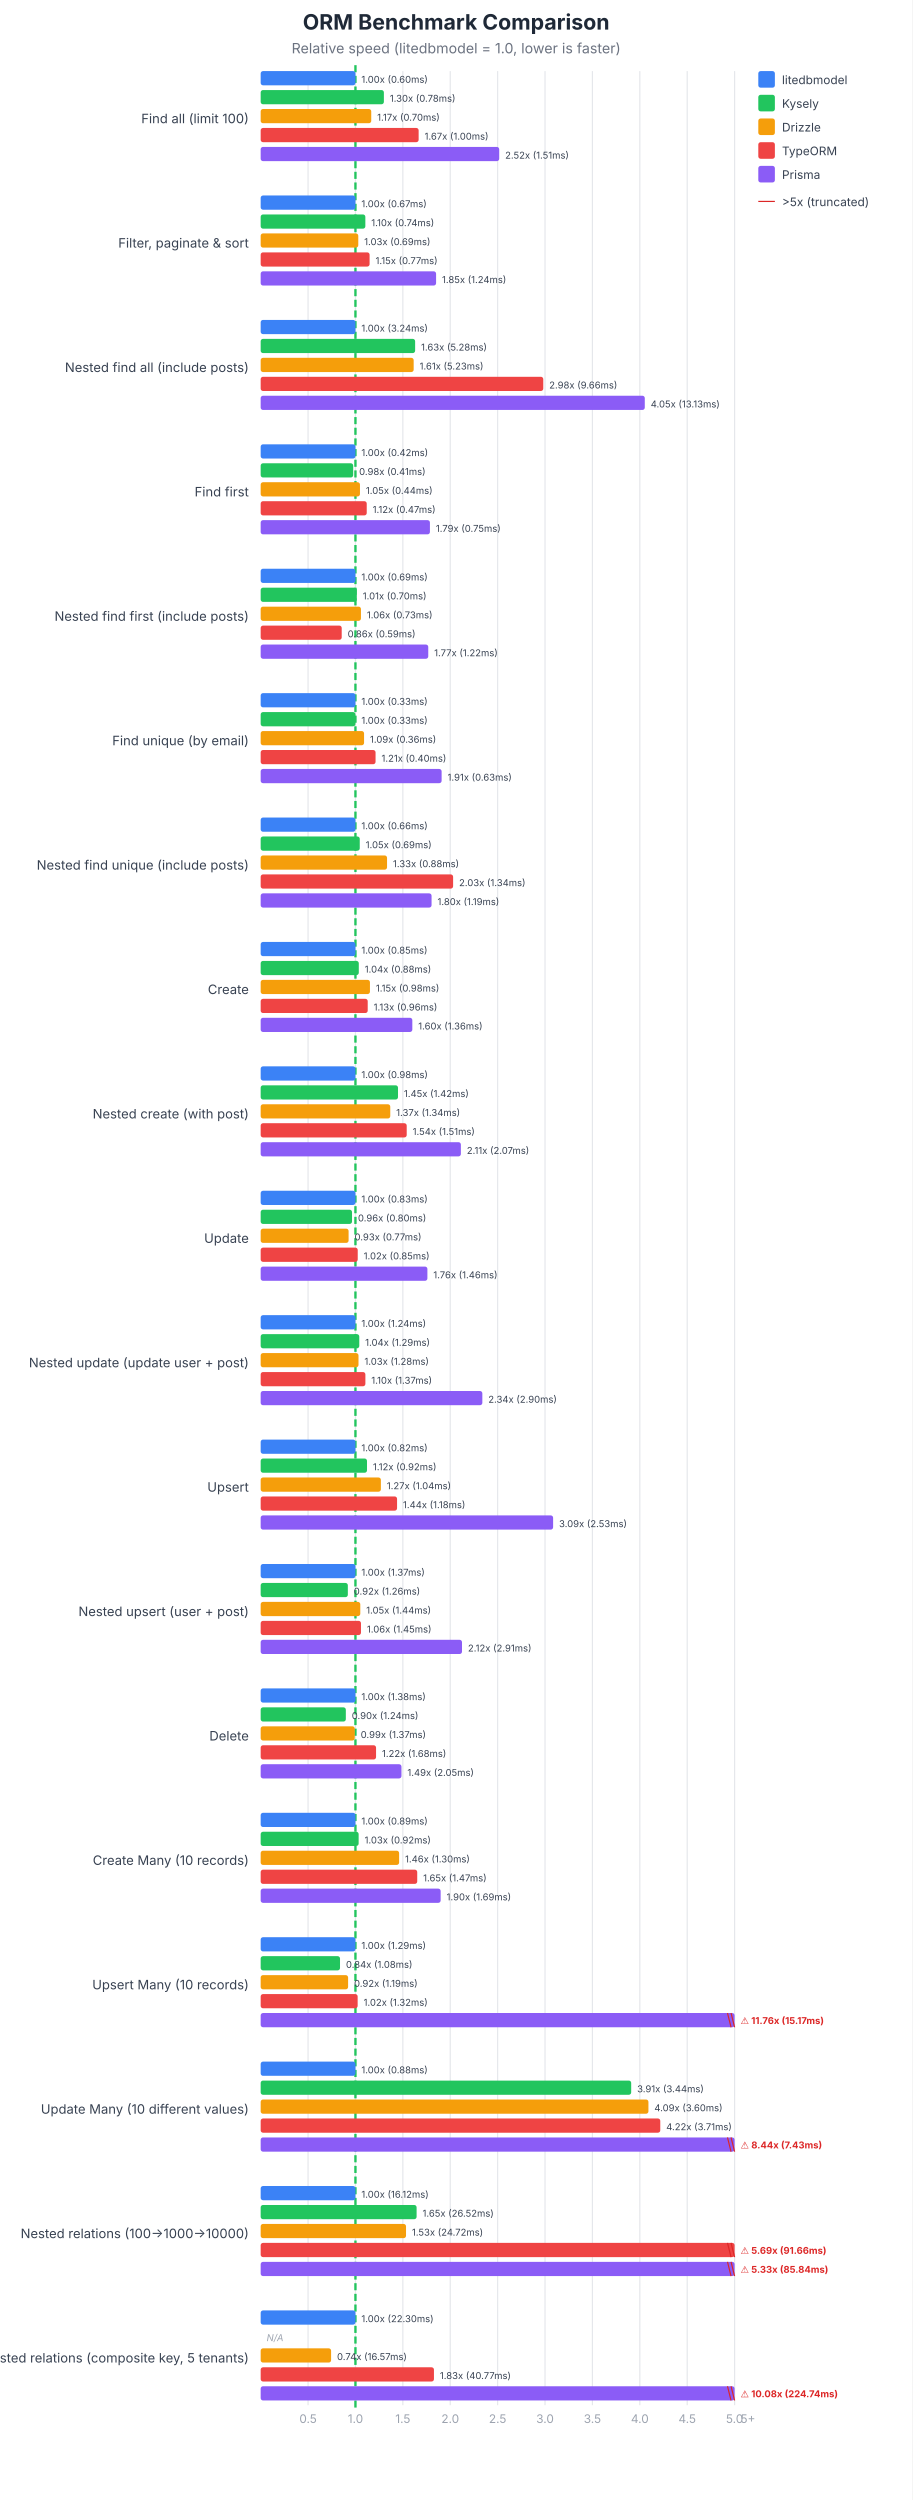
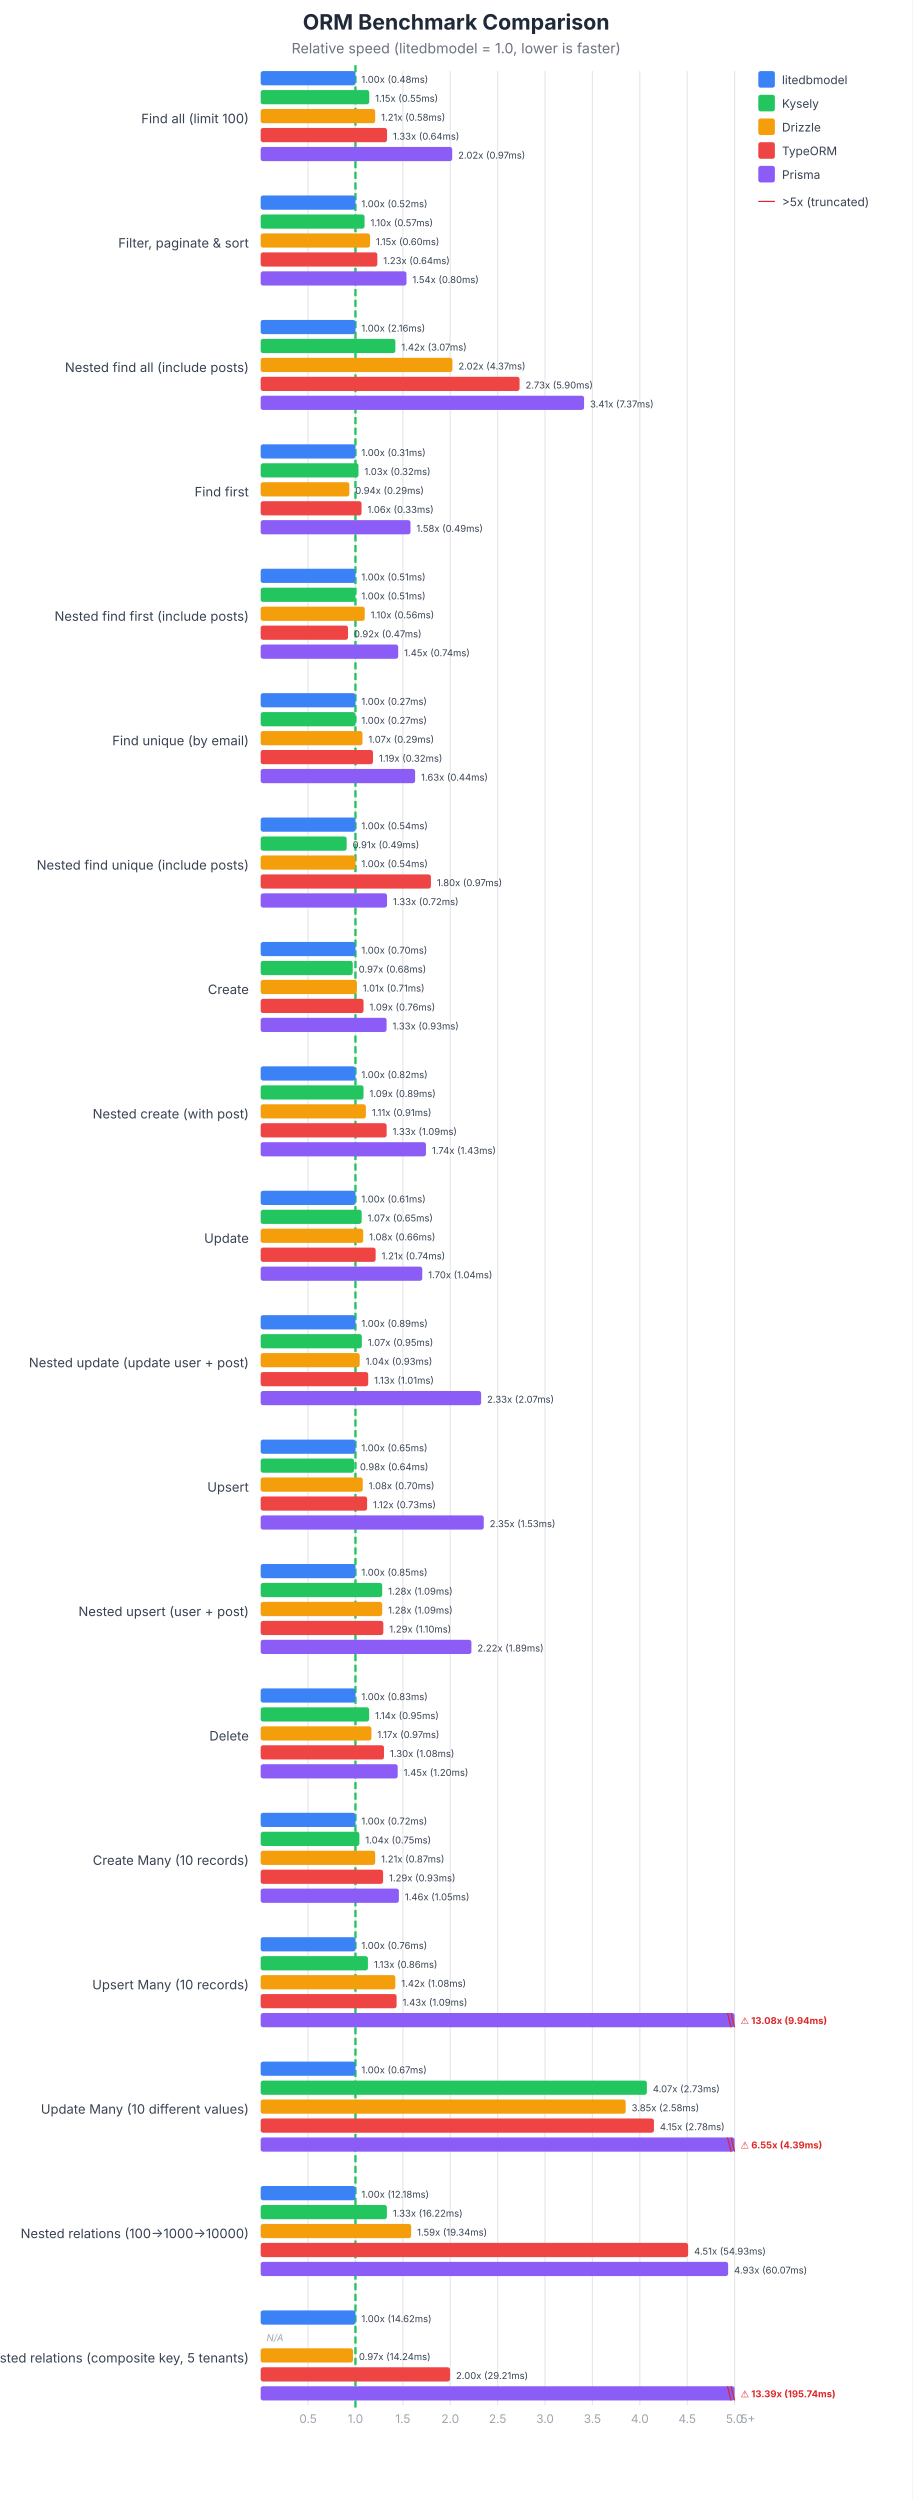
<svg xmlns="http://www.w3.org/2000/svg" viewBox="0 0 770 2110" font-family="system-ui, -apple-system, sans-serif">
  <rect width="100%" height="100%" fill="white" />
  <style>
    .title { font-size: 18px; font-weight: bold; fill: #1f2937; }
    .subtitle { font-size: 12px; fill: #6b7280; }
    .op-label { font-size: 11px; fill: #374151; }
    .orm-label { font-size: 9px; fill: #6b7280; }
    .value-label { font-size: 8px; fill: #374151; }
    .value-overflow { font-size: 8px; fill: #dc2626; font-weight: bold; }
    .axis-label { font-size: 10px; fill: #9ca3af; }
    .grid-line { stroke: #e5e7eb; stroke-width: 1; }
    .baseline { stroke: #22c55e; stroke-width: 2; stroke-dasharray: 6,3; }
    .overflow-line { stroke: #dc2626; stroke-width: 1; }
    .legend-text { font-size: 10px; fill: #374151; }
    .na-text { font-size: 8px; fill: #9ca3af; font-style: italic; }
  </style>
  <text x="385" y="25" text-anchor="middle" class="title">ORM Benchmark Comparison</text>
  <text x="385" y="45" text-anchor="middle" class="subtitle">Relative speed (litedbmodel = 1.0, lower is faster)</text>
  <g transform="translate(220, 60)">
    <line x1="40" y1="0" x2="40" y2="1970" class="grid-line" />
    <text x="40" y="1985" text-anchor="middle" class="axis-label">0.5</text>
    <line x1="80" y1="0" x2="80" y2="1970" class="grid-line" />
    <text x="80" y="1985" text-anchor="middle" class="axis-label">1.0</text>
    <line x1="120" y1="0" x2="120" y2="1970" class="grid-line" />
    <text x="120" y="1985" text-anchor="middle" class="axis-label">1.5</text>
    <line x1="160" y1="0" x2="160" y2="1970" class="grid-line" />
    <text x="160" y="1985" text-anchor="middle" class="axis-label">2.0</text>
    <line x1="200" y1="0" x2="200" y2="1970" class="grid-line" />
    <text x="200" y="1985" text-anchor="middle" class="axis-label">2.5</text>
    <line x1="240" y1="0" x2="240" y2="1970" class="grid-line" />
    <text x="240" y="1985" text-anchor="middle" class="axis-label">3.0</text>
    <line x1="280" y1="0" x2="280" y2="1970" class="grid-line" />
    <text x="280" y="1985" text-anchor="middle" class="axis-label">3.5</text>
    <line x1="320" y1="0" x2="320" y2="1970" class="grid-line" />
    <text x="320" y="1985" text-anchor="middle" class="axis-label">4.0</text>
    <line x1="360" y1="0" x2="360" y2="1970" class="grid-line" />
    <text x="360" y="1985" text-anchor="middle" class="axis-label">4.5</text>
    <line x1="400" y1="0" x2="400" y2="1970" class="grid-line" />
    <text x="400" y="1985" text-anchor="middle" class="axis-label">5.0</text>
    <text x="405" y="1985" text-anchor="start" class="axis-label" fill="#dc2626">5+</text>
    <line x1="80" y1="-5" x2="80" y2="1975" class="baseline" />
    <text x="-10" y="40" text-anchor="end" dominant-baseline="middle" class="op-label">Find all (limit 100)</text>
    <rect x="0" y="0" width="80" height="12" fill="#3b82f6" rx="2" />
-     <text x="85" y="7" dominant-baseline="middle" class="value-label">1.00x (0.60ms)</text>
-     <rect x="0" y="16" width="104" height="12" fill="#22c55e" rx="2" />
-     <text x="109" y="23" dominant-baseline="middle" class="value-label">1.30x (0.78ms)</text>
-     <rect x="0" y="32" width="93.333" height="12" fill="#f59e0b" rx="2" />
-     <text x="98.333" y="39" dominant-baseline="middle" class="value-label">1.17x (0.70ms)</text>
-     <rect x="0" y="48" width="133.333" height="12" fill="#ef4444" rx="2" />
-     <text x="138.333" y="55" dominant-baseline="middle" class="value-label">1.67x (1.00ms)</text>
-     <rect x="0" y="64" width="201.333" height="12" fill="#8b5cf6" rx="2" />
-     <text x="206.333" y="71" dominant-baseline="middle" class="value-label">2.52x (1.51ms)</text>
+     <text x="85" y="7" dominant-baseline="middle" class="value-label">1.00x (0.48ms)</text>
+     <rect x="0" y="16" width="91.667" height="12" fill="#22c55e" rx="2" />
+     <text x="96.667" y="23" dominant-baseline="middle" class="value-label">1.15x (0.55ms)</text>
+     <rect x="0" y="32" width="96.667" height="12" fill="#f59e0b" rx="2" />
+     <text x="101.667" y="39" dominant-baseline="middle" class="value-label">1.21x (0.58ms)</text>
+     <rect x="0" y="48" width="106.667" height="12" fill="#ef4444" rx="2" />
+     <text x="111.667" y="55" dominant-baseline="middle" class="value-label">1.33x (0.64ms)</text>
+     <rect x="0" y="64" width="161.667" height="12" fill="#8b5cf6" rx="2" />
+     <text x="166.667" y="71" dominant-baseline="middle" class="value-label">2.02x (0.97ms)</text>
    <text x="-10" y="145" text-anchor="end" dominant-baseline="middle" class="op-label">Filter, paginate &amp; sort</text>
    <rect x="0" y="105" width="80" height="12" fill="#3b82f6" rx="2" />
-     <text x="85" y="112" dominant-baseline="middle" class="value-label">1.00x (0.67ms)</text>
-     <rect x="0" y="121" width="88.358" height="12" fill="#22c55e" rx="2" />
-     <text x="93.358" y="128" dominant-baseline="middle" class="value-label">1.10x (0.74ms)</text>
-     <rect x="0" y="137" width="82.388" height="12" fill="#f59e0b" rx="2" />
-     <text x="87.388" y="144" dominant-baseline="middle" class="value-label">1.03x (0.69ms)</text>
-     <rect x="0" y="153" width="91.94" height="12" fill="#ef4444" rx="2" />
-     <text x="96.94" y="160" dominant-baseline="middle" class="value-label">1.15x (0.77ms)</text>
-     <rect x="0" y="169" width="148.06" height="12" fill="#8b5cf6" rx="2" />
-     <text x="153.06" y="176" dominant-baseline="middle" class="value-label">1.85x (1.24ms)</text>
+     <text x="85" y="112" dominant-baseline="middle" class="value-label">1.00x (0.52ms)</text>
+     <rect x="0" y="121" width="87.692" height="12" fill="#22c55e" rx="2" />
+     <text x="92.692" y="128" dominant-baseline="middle" class="value-label">1.10x (0.57ms)</text>
+     <rect x="0" y="137" width="92.308" height="12" fill="#f59e0b" rx="2" />
+     <text x="97.308" y="144" dominant-baseline="middle" class="value-label">1.15x (0.60ms)</text>
+     <rect x="0" y="153" width="98.462" height="12" fill="#ef4444" rx="2" />
+     <text x="103.462" y="160" dominant-baseline="middle" class="value-label">1.23x (0.64ms)</text>
+     <rect x="0" y="169" width="123.077" height="12" fill="#8b5cf6" rx="2" />
+     <text x="128.077" y="176" dominant-baseline="middle" class="value-label">1.54x (0.80ms)</text>
    <text x="-10" y="250" text-anchor="end" dominant-baseline="middle" class="op-label">Nested find all (include posts)</text>
    <rect x="0" y="210" width="80" height="12" fill="#3b82f6" rx="2" />
-     <text x="85" y="217" dominant-baseline="middle" class="value-label">1.00x (3.24ms)</text>
-     <rect x="0" y="226" width="130.37" height="12" fill="#22c55e" rx="2" />
-     <text x="135.37" y="233" dominant-baseline="middle" class="value-label">1.63x (5.28ms)</text>
-     <rect x="0" y="242" width="129.136" height="12" fill="#f59e0b" rx="2" />
-     <text x="134.136" y="249" dominant-baseline="middle" class="value-label">1.61x (5.23ms)</text>
-     <rect x="0" y="258" width="238.519" height="12" fill="#ef4444" rx="2" />
-     <text x="243.519" y="265" dominant-baseline="middle" class="value-label">2.98x (9.66ms)</text>
-     <rect x="0" y="274" width="324.198" height="12" fill="#8b5cf6" rx="2" />
-     <text x="329.198" y="281" dominant-baseline="middle" class="value-label">4.05x (13.13ms)</text>
+     <text x="85" y="217" dominant-baseline="middle" class="value-label">1.00x (2.16ms)</text>
+     <rect x="0" y="226" width="113.704" height="12" fill="#22c55e" rx="2" />
+     <text x="118.704" y="233" dominant-baseline="middle" class="value-label">1.42x (3.07ms)</text>
+     <rect x="0" y="242" width="161.852" height="12" fill="#f59e0b" rx="2" />
+     <text x="166.852" y="249" dominant-baseline="middle" class="value-label">2.02x (4.37ms)</text>
+     <rect x="0" y="258" width="218.519" height="12" fill="#ef4444" rx="2" />
+     <text x="223.519" y="265" dominant-baseline="middle" class="value-label">2.73x (5.90ms)</text>
+     <rect x="0" y="274" width="272.963" height="12" fill="#8b5cf6" rx="2" />
+     <text x="277.963" y="281" dominant-baseline="middle" class="value-label">3.41x (7.37ms)</text>
    <text x="-10" y="355" text-anchor="end" dominant-baseline="middle" class="op-label">Find first</text>
    <rect x="0" y="315" width="80" height="12" fill="#3b82f6" rx="2" />
-     <text x="85" y="322" dominant-baseline="middle" class="value-label">1.00x (0.42ms)</text>
-     <rect x="0" y="331" width="78.095" height="12" fill="#22c55e" rx="2" />
-     <text x="83.095" y="338" dominant-baseline="middle" class="value-label">0.98x (0.41ms)</text>
-     <rect x="0" y="347" width="83.81" height="12" fill="#f59e0b" rx="2" />
-     <text x="88.81" y="354" dominant-baseline="middle" class="value-label">1.05x (0.44ms)</text>
-     <rect x="0" y="363" width="89.524" height="12" fill="#ef4444" rx="2" />
-     <text x="94.524" y="370" dominant-baseline="middle" class="value-label">1.12x (0.47ms)</text>
-     <rect x="0" y="379" width="142.857" height="12" fill="#8b5cf6" rx="2" />
-     <text x="147.857" y="386" dominant-baseline="middle" class="value-label">1.79x (0.75ms)</text>
+     <text x="85" y="322" dominant-baseline="middle" class="value-label">1.00x (0.31ms)</text>
+     <rect x="0" y="331" width="82.581" height="12" fill="#22c55e" rx="2" />
+     <text x="87.581" y="338" dominant-baseline="middle" class="value-label">1.03x (0.32ms)</text>
+     <rect x="0" y="347" width="74.839" height="12" fill="#f59e0b" rx="2" />
+     <text x="79.839" y="354" dominant-baseline="middle" class="value-label">0.94x (0.29ms)</text>
+     <rect x="0" y="363" width="85.161" height="12" fill="#ef4444" rx="2" />
+     <text x="90.161" y="370" dominant-baseline="middle" class="value-label">1.06x (0.33ms)</text>
+     <rect x="0" y="379" width="126.452" height="12" fill="#8b5cf6" rx="2" />
+     <text x="131.452" y="386" dominant-baseline="middle" class="value-label">1.58x (0.49ms)</text>
    <text x="-10" y="460" text-anchor="end" dominant-baseline="middle" class="op-label">Nested find first (include posts)</text>
    <rect x="0" y="420" width="80" height="12" fill="#3b82f6" rx="2" />
-     <text x="85" y="427" dominant-baseline="middle" class="value-label">1.00x (0.69ms)</text>
-     <rect x="0" y="436" width="81.159" height="12" fill="#22c55e" rx="2" />
-     <text x="86.159" y="443" dominant-baseline="middle" class="value-label">1.01x (0.70ms)</text>
-     <rect x="0" y="452" width="84.638" height="12" fill="#f59e0b" rx="2" />
-     <text x="89.638" y="459" dominant-baseline="middle" class="value-label">1.06x (0.73ms)</text>
-     <rect x="0" y="468" width="68.406" height="12" fill="#ef4444" rx="2" />
-     <text x="73.406" y="475" dominant-baseline="middle" class="value-label">0.86x (0.59ms)</text>
-     <rect x="0" y="484" width="141.449" height="12" fill="#8b5cf6" rx="2" />
-     <text x="146.449" y="491" dominant-baseline="middle" class="value-label">1.77x (1.22ms)</text>
+     <text x="85" y="427" dominant-baseline="middle" class="value-label">1.00x (0.51ms)</text>
+     <rect x="0" y="436" width="80" height="12" fill="#22c55e" rx="2" />
+     <text x="85" y="443" dominant-baseline="middle" class="value-label">1.00x (0.51ms)</text>
+     <rect x="0" y="452" width="87.843" height="12" fill="#f59e0b" rx="2" />
+     <text x="92.843" y="459" dominant-baseline="middle" class="value-label">1.10x (0.56ms)</text>
+     <rect x="0" y="468" width="73.725" height="12" fill="#ef4444" rx="2" />
+     <text x="78.725" y="475" dominant-baseline="middle" class="value-label">0.92x (0.47ms)</text>
+     <rect x="0" y="484" width="116.078" height="12" fill="#8b5cf6" rx="2" />
+     <text x="121.078" y="491" dominant-baseline="middle" class="value-label">1.45x (0.74ms)</text>
    <text x="-10" y="565" text-anchor="end" dominant-baseline="middle" class="op-label">Find unique (by email)</text>
    <rect x="0" y="525" width="80" height="12" fill="#3b82f6" rx="2" />
-     <text x="85" y="532" dominant-baseline="middle" class="value-label">1.00x (0.33ms)</text>
+     <text x="85" y="532" dominant-baseline="middle" class="value-label">1.00x (0.27ms)</text>
    <rect x="0" y="541" width="80" height="12" fill="#22c55e" rx="2" />
-     <text x="85" y="548" dominant-baseline="middle" class="value-label">1.00x (0.33ms)</text>
-     <rect x="0" y="557" width="87.273" height="12" fill="#f59e0b" rx="2" />
-     <text x="92.273" y="564" dominant-baseline="middle" class="value-label">1.09x (0.36ms)</text>
-     <rect x="0" y="573" width="96.97" height="12" fill="#ef4444" rx="2" />
-     <text x="101.97" y="580" dominant-baseline="middle" class="value-label">1.21x (0.40ms)</text>
-     <rect x="0" y="589" width="152.727" height="12" fill="#8b5cf6" rx="2" />
-     <text x="157.727" y="596" dominant-baseline="middle" class="value-label">1.91x (0.63ms)</text>
+     <text x="85" y="548" dominant-baseline="middle" class="value-label">1.00x (0.27ms)</text>
+     <rect x="0" y="557" width="85.926" height="12" fill="#f59e0b" rx="2" />
+     <text x="90.926" y="564" dominant-baseline="middle" class="value-label">1.07x (0.29ms)</text>
+     <rect x="0" y="573" width="94.815" height="12" fill="#ef4444" rx="2" />
+     <text x="99.815" y="580" dominant-baseline="middle" class="value-label">1.19x (0.32ms)</text>
+     <rect x="0" y="589" width="130.37" height="12" fill="#8b5cf6" rx="2" />
+     <text x="135.37" y="596" dominant-baseline="middle" class="value-label">1.63x (0.44ms)</text>
    <text x="-10" y="670" text-anchor="end" dominant-baseline="middle" class="op-label">Nested find unique (include posts)</text>
    <rect x="0" y="630" width="80" height="12" fill="#3b82f6" rx="2" />
-     <text x="85" y="637" dominant-baseline="middle" class="value-label">1.00x (0.66ms)</text>
-     <rect x="0" y="646" width="83.636" height="12" fill="#22c55e" rx="2" />
-     <text x="88.636" y="653" dominant-baseline="middle" class="value-label">1.05x (0.69ms)</text>
-     <rect x="0" y="662" width="106.667" height="12" fill="#f59e0b" rx="2" />
-     <text x="111.667" y="669" dominant-baseline="middle" class="value-label">1.33x (0.88ms)</text>
-     <rect x="0" y="678" width="162.424" height="12" fill="#ef4444" rx="2" />
-     <text x="167.424" y="685" dominant-baseline="middle" class="value-label">2.03x (1.34ms)</text>
-     <rect x="0" y="694" width="144.242" height="12" fill="#8b5cf6" rx="2" />
-     <text x="149.242" y="701" dominant-baseline="middle" class="value-label">1.80x (1.19ms)</text>
+     <text x="85" y="637" dominant-baseline="middle" class="value-label">1.00x (0.54ms)</text>
+     <rect x="0" y="646" width="72.593" height="12" fill="#22c55e" rx="2" />
+     <text x="77.593" y="653" dominant-baseline="middle" class="value-label">0.91x (0.49ms)</text>
+     <rect x="0" y="662" width="80" height="12" fill="#f59e0b" rx="2" />
+     <text x="85" y="669" dominant-baseline="middle" class="value-label">1.00x (0.54ms)</text>
+     <rect x="0" y="678" width="143.704" height="12" fill="#ef4444" rx="2" />
+     <text x="148.704" y="685" dominant-baseline="middle" class="value-label">1.80x (0.97ms)</text>
+     <rect x="0" y="694" width="106.667" height="12" fill="#8b5cf6" rx="2" />
+     <text x="111.667" y="701" dominant-baseline="middle" class="value-label">1.33x (0.72ms)</text>
    <text x="-10" y="775" text-anchor="end" dominant-baseline="middle" class="op-label">Create</text>
    <rect x="0" y="735" width="80" height="12" fill="#3b82f6" rx="2" />
-     <text x="85" y="742" dominant-baseline="middle" class="value-label">1.00x (0.85ms)</text>
-     <rect x="0" y="751" width="82.824" height="12" fill="#22c55e" rx="2" />
-     <text x="87.824" y="758" dominant-baseline="middle" class="value-label">1.04x (0.88ms)</text>
-     <rect x="0" y="767" width="92.235" height="12" fill="#f59e0b" rx="2" />
-     <text x="97.235" y="774" dominant-baseline="middle" class="value-label">1.15x (0.98ms)</text>
-     <rect x="0" y="783" width="90.353" height="12" fill="#ef4444" rx="2" />
-     <text x="95.353" y="790" dominant-baseline="middle" class="value-label">1.13x (0.96ms)</text>
-     <rect x="0" y="799" width="128" height="12" fill="#8b5cf6" rx="2" />
-     <text x="133" y="806" dominant-baseline="middle" class="value-label">1.60x (1.36ms)</text>
+     <text x="85" y="742" dominant-baseline="middle" class="value-label">1.00x (0.70ms)</text>
+     <rect x="0" y="751" width="77.714" height="12" fill="#22c55e" rx="2" />
+     <text x="82.714" y="758" dominant-baseline="middle" class="value-label">0.97x (0.68ms)</text>
+     <rect x="0" y="767" width="81.143" height="12" fill="#f59e0b" rx="2" />
+     <text x="86.143" y="774" dominant-baseline="middle" class="value-label">1.01x (0.71ms)</text>
+     <rect x="0" y="783" width="86.857" height="12" fill="#ef4444" rx="2" />
+     <text x="91.857" y="790" dominant-baseline="middle" class="value-label">1.09x (0.76ms)</text>
+     <rect x="0" y="799" width="106.286" height="12" fill="#8b5cf6" rx="2" />
+     <text x="111.286" y="806" dominant-baseline="middle" class="value-label">1.33x (0.93ms)</text>
    <text x="-10" y="880" text-anchor="end" dominant-baseline="middle" class="op-label">Nested create (with post)</text>
    <rect x="0" y="840" width="80" height="12" fill="#3b82f6" rx="2" />
-     <text x="85" y="847" dominant-baseline="middle" class="value-label">1.00x (0.98ms)</text>
-     <rect x="0" y="856" width="115.918" height="12" fill="#22c55e" rx="2" />
-     <text x="120.918" y="863" dominant-baseline="middle" class="value-label">1.45x (1.42ms)</text>
-     <rect x="0" y="872" width="109.388" height="12" fill="#f59e0b" rx="2" />
-     <text x="114.388" y="879" dominant-baseline="middle" class="value-label">1.37x (1.34ms)</text>
-     <rect x="0" y="888" width="123.265" height="12" fill="#ef4444" rx="2" />
-     <text x="128.265" y="895" dominant-baseline="middle" class="value-label">1.54x (1.51ms)</text>
-     <rect x="0" y="904" width="168.98" height="12" fill="#8b5cf6" rx="2" />
-     <text x="173.98" y="911" dominant-baseline="middle" class="value-label">2.11x (2.07ms)</text>
+     <text x="85" y="847" dominant-baseline="middle" class="value-label">1.00x (0.82ms)</text>
+     <rect x="0" y="856" width="86.829" height="12" fill="#22c55e" rx="2" />
+     <text x="91.829" y="863" dominant-baseline="middle" class="value-label">1.09x (0.89ms)</text>
+     <rect x="0" y="872" width="88.78" height="12" fill="#f59e0b" rx="2" />
+     <text x="93.78" y="879" dominant-baseline="middle" class="value-label">1.11x (0.91ms)</text>
+     <rect x="0" y="888" width="106.341" height="12" fill="#ef4444" rx="2" />
+     <text x="111.341" y="895" dominant-baseline="middle" class="value-label">1.33x (1.09ms)</text>
+     <rect x="0" y="904" width="139.512" height="12" fill="#8b5cf6" rx="2" />
+     <text x="144.512" y="911" dominant-baseline="middle" class="value-label">1.74x (1.43ms)</text>
    <text x="-10" y="985" text-anchor="end" dominant-baseline="middle" class="op-label">Update</text>
    <rect x="0" y="945" width="80" height="12" fill="#3b82f6" rx="2" />
-     <text x="85" y="952" dominant-baseline="middle" class="value-label">1.00x (0.83ms)</text>
-     <rect x="0" y="961" width="77.108" height="12" fill="#22c55e" rx="2" />
-     <text x="82.108" y="968" dominant-baseline="middle" class="value-label">0.96x (0.80ms)</text>
-     <rect x="0" y="977" width="74.217" height="12" fill="#f59e0b" rx="2" />
-     <text x="79.217" y="984" dominant-baseline="middle" class="value-label">0.93x (0.77ms)</text>
-     <rect x="0" y="993" width="81.928" height="12" fill="#ef4444" rx="2" />
-     <text x="86.928" y="1000" dominant-baseline="middle" class="value-label">1.02x (0.85ms)</text>
-     <rect x="0" y="1009" width="140.723" height="12" fill="#8b5cf6" rx="2" />
-     <text x="145.723" y="1016" dominant-baseline="middle" class="value-label">1.76x (1.46ms)</text>
+     <text x="85" y="952" dominant-baseline="middle" class="value-label">1.00x (0.61ms)</text>
+     <rect x="0" y="961" width="85.246" height="12" fill="#22c55e" rx="2" />
+     <text x="90.246" y="968" dominant-baseline="middle" class="value-label">1.07x (0.65ms)</text>
+     <rect x="0" y="977" width="86.557" height="12" fill="#f59e0b" rx="2" />
+     <text x="91.557" y="984" dominant-baseline="middle" class="value-label">1.08x (0.66ms)</text>
+     <rect x="0" y="993" width="97.049" height="12" fill="#ef4444" rx="2" />
+     <text x="102.049" y="1000" dominant-baseline="middle" class="value-label">1.21x (0.74ms)</text>
+     <rect x="0" y="1009" width="136.393" height="12" fill="#8b5cf6" rx="2" />
+     <text x="141.393" y="1016" dominant-baseline="middle" class="value-label">1.70x (1.04ms)</text>
    <text x="-10" y="1090" text-anchor="end" dominant-baseline="middle" class="op-label">Nested update (update user + post)</text>
    <rect x="0" y="1050" width="80" height="12" fill="#3b82f6" rx="2" />
-     <text x="85" y="1057" dominant-baseline="middle" class="value-label">1.00x (1.24ms)</text>
-     <rect x="0" y="1066" width="83.226" height="12" fill="#22c55e" rx="2" />
-     <text x="88.226" y="1073" dominant-baseline="middle" class="value-label">1.04x (1.29ms)</text>
-     <rect x="0" y="1082" width="82.581" height="12" fill="#f59e0b" rx="2" />
-     <text x="87.581" y="1089" dominant-baseline="middle" class="value-label">1.03x (1.28ms)</text>
-     <rect x="0" y="1098" width="88.387" height="12" fill="#ef4444" rx="2" />
-     <text x="93.387" y="1105" dominant-baseline="middle" class="value-label">1.10x (1.37ms)</text>
-     <rect x="0" y="1114" width="187.097" height="12" fill="#8b5cf6" rx="2" />
-     <text x="192.097" y="1121" dominant-baseline="middle" class="value-label">2.34x (2.90ms)</text>
+     <text x="85" y="1057" dominant-baseline="middle" class="value-label">1.00x (0.89ms)</text>
+     <rect x="0" y="1066" width="85.393" height="12" fill="#22c55e" rx="2" />
+     <text x="90.393" y="1073" dominant-baseline="middle" class="value-label">1.07x (0.95ms)</text>
+     <rect x="0" y="1082" width="83.596" height="12" fill="#f59e0b" rx="2" />
+     <text x="88.596" y="1089" dominant-baseline="middle" class="value-label">1.04x (0.93ms)</text>
+     <rect x="0" y="1098" width="90.787" height="12" fill="#ef4444" rx="2" />
+     <text x="95.787" y="1105" dominant-baseline="middle" class="value-label">1.13x (1.01ms)</text>
+     <rect x="0" y="1114" width="186.067" height="12" fill="#8b5cf6" rx="2" />
+     <text x="191.067" y="1121" dominant-baseline="middle" class="value-label">2.33x (2.07ms)</text>
    <text x="-10" y="1195" text-anchor="end" dominant-baseline="middle" class="op-label">Upsert</text>
    <rect x="0" y="1155" width="80" height="12" fill="#3b82f6" rx="2" />
-     <text x="85" y="1162" dominant-baseline="middle" class="value-label">1.00x (0.82ms)</text>
-     <rect x="0" y="1171" width="89.756" height="12" fill="#22c55e" rx="2" />
-     <text x="94.756" y="1178" dominant-baseline="middle" class="value-label">1.12x (0.92ms)</text>
-     <rect x="0" y="1187" width="101.463" height="12" fill="#f59e0b" rx="2" />
-     <text x="106.463" y="1194" dominant-baseline="middle" class="value-label">1.27x (1.04ms)</text>
-     <rect x="0" y="1203" width="115.122" height="12" fill="#ef4444" rx="2" />
-     <text x="120.122" y="1210" dominant-baseline="middle" class="value-label">1.44x (1.18ms)</text>
-     <rect x="0" y="1219" width="246.829" height="12" fill="#8b5cf6" rx="2" />
-     <text x="251.829" y="1226" dominant-baseline="middle" class="value-label">3.09x (2.53ms)</text>
+     <text x="85" y="1162" dominant-baseline="middle" class="value-label">1.00x (0.65ms)</text>
+     <rect x="0" y="1171" width="78.769" height="12" fill="#22c55e" rx="2" />
+     <text x="83.769" y="1178" dominant-baseline="middle" class="value-label">0.98x (0.64ms)</text>
+     <rect x="0" y="1187" width="86.154" height="12" fill="#f59e0b" rx="2" />
+     <text x="91.154" y="1194" dominant-baseline="middle" class="value-label">1.08x (0.70ms)</text>
+     <rect x="0" y="1203" width="89.846" height="12" fill="#ef4444" rx="2" />
+     <text x="94.846" y="1210" dominant-baseline="middle" class="value-label">1.12x (0.73ms)</text>
+     <rect x="0" y="1219" width="188.308" height="12" fill="#8b5cf6" rx="2" />
+     <text x="193.308" y="1226" dominant-baseline="middle" class="value-label">2.35x (1.53ms)</text>
    <text x="-10" y="1300" text-anchor="end" dominant-baseline="middle" class="op-label">Nested upsert (user + post)</text>
    <rect x="0" y="1260" width="80" height="12" fill="#3b82f6" rx="2" />
-     <text x="85" y="1267" dominant-baseline="middle" class="value-label">1.00x (1.37ms)</text>
-     <rect x="0" y="1276" width="73.577" height="12" fill="#22c55e" rx="2" />
-     <text x="78.577" y="1283" dominant-baseline="middle" class="value-label">0.92x (1.26ms)</text>
-     <rect x="0" y="1292" width="84.088" height="12" fill="#f59e0b" rx="2" />
-     <text x="89.088" y="1299" dominant-baseline="middle" class="value-label">1.05x (1.44ms)</text>
-     <rect x="0" y="1308" width="84.672" height="12" fill="#ef4444" rx="2" />
-     <text x="89.672" y="1315" dominant-baseline="middle" class="value-label">1.06x (1.45ms)</text>
-     <rect x="0" y="1324" width="169.927" height="12" fill="#8b5cf6" rx="2" />
-     <text x="174.927" y="1331" dominant-baseline="middle" class="value-label">2.12x (2.91ms)</text>
+     <text x="85" y="1267" dominant-baseline="middle" class="value-label">1.00x (0.85ms)</text>
+     <rect x="0" y="1276" width="102.588" height="12" fill="#22c55e" rx="2" />
+     <text x="107.588" y="1283" dominant-baseline="middle" class="value-label">1.28x (1.09ms)</text>
+     <rect x="0" y="1292" width="102.588" height="12" fill="#f59e0b" rx="2" />
+     <text x="107.588" y="1299" dominant-baseline="middle" class="value-label">1.28x (1.09ms)</text>
+     <rect x="0" y="1308" width="103.529" height="12" fill="#ef4444" rx="2" />
+     <text x="108.529" y="1315" dominant-baseline="middle" class="value-label">1.29x (1.10ms)</text>
+     <rect x="0" y="1324" width="177.882" height="12" fill="#8b5cf6" rx="2" />
+     <text x="182.882" y="1331" dominant-baseline="middle" class="value-label">2.22x (1.89ms)</text>
    <text x="-10" y="1405" text-anchor="end" dominant-baseline="middle" class="op-label">Delete</text>
    <rect x="0" y="1365" width="80" height="12" fill="#3b82f6" rx="2" />
-     <text x="85" y="1372" dominant-baseline="middle" class="value-label">1.00x (1.38ms)</text>
-     <rect x="0" y="1381" width="71.884" height="12" fill="#22c55e" rx="2" />
-     <text x="76.884" y="1388" dominant-baseline="middle" class="value-label">0.90x (1.24ms)</text>
-     <rect x="0" y="1397" width="79.42" height="12" fill="#f59e0b" rx="2" />
-     <text x="84.42" y="1404" dominant-baseline="middle" class="value-label">0.99x (1.37ms)</text>
-     <rect x="0" y="1413" width="97.391" height="12" fill="#ef4444" rx="2" />
-     <text x="102.391" y="1420" dominant-baseline="middle" class="value-label">1.22x (1.68ms)</text>
-     <rect x="0" y="1429" width="118.841" height="12" fill="#8b5cf6" rx="2" />
-     <text x="123.841" y="1436" dominant-baseline="middle" class="value-label">1.49x (2.05ms)</text>
+     <text x="85" y="1372" dominant-baseline="middle" class="value-label">1.00x (0.83ms)</text>
+     <rect x="0" y="1381" width="91.566" height="12" fill="#22c55e" rx="2" />
+     <text x="96.566" y="1388" dominant-baseline="middle" class="value-label">1.14x (0.95ms)</text>
+     <rect x="0" y="1397" width="93.494" height="12" fill="#f59e0b" rx="2" />
+     <text x="98.494" y="1404" dominant-baseline="middle" class="value-label">1.17x (0.97ms)</text>
+     <rect x="0" y="1413" width="104.096" height="12" fill="#ef4444" rx="2" />
+     <text x="109.096" y="1420" dominant-baseline="middle" class="value-label">1.30x (1.08ms)</text>
+     <rect x="0" y="1429" width="115.663" height="12" fill="#8b5cf6" rx="2" />
+     <text x="120.663" y="1436" dominant-baseline="middle" class="value-label">1.45x (1.20ms)</text>
    <text x="-10" y="1510" text-anchor="end" dominant-baseline="middle" class="op-label">Create Many (10 records)</text>
    <rect x="0" y="1470" width="80" height="12" fill="#3b82f6" rx="2" />
-     <text x="85" y="1477" dominant-baseline="middle" class="value-label">1.00x (0.89ms)</text>
-     <rect x="0" y="1486" width="82.697" height="12" fill="#22c55e" rx="2" />
-     <text x="87.697" y="1493" dominant-baseline="middle" class="value-label">1.03x (0.92ms)</text>
-     <rect x="0" y="1502" width="116.854" height="12" fill="#f59e0b" rx="2" />
-     <text x="121.854" y="1509" dominant-baseline="middle" class="value-label">1.46x (1.30ms)</text>
-     <rect x="0" y="1518" width="132.135" height="12" fill="#ef4444" rx="2" />
-     <text x="137.135" y="1525" dominant-baseline="middle" class="value-label">1.65x (1.47ms)</text>
-     <rect x="0" y="1534" width="151.91" height="12" fill="#8b5cf6" rx="2" />
-     <text x="156.91" y="1541" dominant-baseline="middle" class="value-label">1.90x (1.69ms)</text>
+     <text x="85" y="1477" dominant-baseline="middle" class="value-label">1.00x (0.72ms)</text>
+     <rect x="0" y="1486" width="83.333" height="12" fill="#22c55e" rx="2" />
+     <text x="88.333" y="1493" dominant-baseline="middle" class="value-label">1.04x (0.75ms)</text>
+     <rect x="0" y="1502" width="96.667" height="12" fill="#f59e0b" rx="2" />
+     <text x="101.667" y="1509" dominant-baseline="middle" class="value-label">1.21x (0.87ms)</text>
+     <rect x="0" y="1518" width="103.333" height="12" fill="#ef4444" rx="2" />
+     <text x="108.333" y="1525" dominant-baseline="middle" class="value-label">1.29x (0.93ms)</text>
+     <rect x="0" y="1534" width="116.667" height="12" fill="#8b5cf6" rx="2" />
+     <text x="121.667" y="1541" dominant-baseline="middle" class="value-label">1.46x (1.05ms)</text>
    <text x="-10" y="1615" text-anchor="end" dominant-baseline="middle" class="op-label">Upsert Many (10 records)</text>
    <rect x="0" y="1575" width="80" height="12" fill="#3b82f6" rx="2" />
-     <text x="85" y="1582" dominant-baseline="middle" class="value-label">1.00x (1.29ms)</text>
-     <rect x="0" y="1591" width="66.977" height="12" fill="#22c55e" rx="2" />
-     <text x="71.977" y="1598" dominant-baseline="middle" class="value-label">0.84x (1.08ms)</text>
-     <rect x="0" y="1607" width="73.798" height="12" fill="#f59e0b" rx="2" />
-     <text x="78.798" y="1614" dominant-baseline="middle" class="value-label">0.92x (1.19ms)</text>
-     <rect x="0" y="1623" width="81.86" height="12" fill="#ef4444" rx="2" />
-     <text x="86.86" y="1630" dominant-baseline="middle" class="value-label">1.02x (1.32ms)</text>
+     <text x="85" y="1582" dominant-baseline="middle" class="value-label">1.00x (0.76ms)</text>
+     <rect x="0" y="1591" width="90.526" height="12" fill="#22c55e" rx="2" />
+     <text x="95.526" y="1598" dominant-baseline="middle" class="value-label">1.13x (0.86ms)</text>
+     <rect x="0" y="1607" width="113.684" height="12" fill="#f59e0b" rx="2" />
+     <text x="118.684" y="1614" dominant-baseline="middle" class="value-label">1.42x (1.08ms)</text>
+     <rect x="0" y="1623" width="114.737" height="12" fill="#ef4444" rx="2" />
+     <text x="119.737" y="1630" dominant-baseline="middle" class="value-label">1.43x (1.09ms)</text>
    <rect x="0" y="1639" width="400" height="12" fill="#8b5cf6" rx="2" />
    <line x1="397" y1="1639" x2="400" y2="1651" class="overflow-line" />
    <line x1="394" y1="1639" x2="397" y2="1651" class="overflow-line" />
-     <text x="405" y="1646" dominant-baseline="middle" class="value-overflow">⚠️ 11.76x (15.17ms)</text>
+     <text x="405" y="1646" dominant-baseline="middle" class="value-overflow">⚠️ 13.08x (9.94ms)</text>
    <text x="-10" y="1720" text-anchor="end" dominant-baseline="middle" class="op-label">Update Many (10 different values)</text>
    <rect x="0" y="1680" width="80" height="12" fill="#3b82f6" rx="2" />
-     <text x="85" y="1687" dominant-baseline="middle" class="value-label">1.00x (0.88ms)</text>
-     <rect x="0" y="1696" width="312.727" height="12" fill="#22c55e" rx="2" />
-     <text x="317.727" y="1703" dominant-baseline="middle" class="value-label">3.91x (3.44ms)</text>
-     <rect x="0" y="1712" width="327.273" height="12" fill="#f59e0b" rx="2" />
-     <text x="332.273" y="1719" dominant-baseline="middle" class="value-label">4.09x (3.60ms)</text>
-     <rect x="0" y="1728" width="337.273" height="12" fill="#ef4444" rx="2" />
-     <text x="342.273" y="1735" dominant-baseline="middle" class="value-label">4.22x (3.71ms)</text>
+     <text x="85" y="1687" dominant-baseline="middle" class="value-label">1.00x (0.67ms)</text>
+     <rect x="0" y="1696" width="325.97" height="12" fill="#22c55e" rx="2" />
+     <text x="330.97" y="1703" dominant-baseline="middle" class="value-label">4.07x (2.73ms)</text>
+     <rect x="0" y="1712" width="308.06" height="12" fill="#f59e0b" rx="2" />
+     <text x="313.06" y="1719" dominant-baseline="middle" class="value-label">3.85x (2.58ms)</text>
+     <rect x="0" y="1728" width="331.94" height="12" fill="#ef4444" rx="2" />
+     <text x="336.94" y="1735" dominant-baseline="middle" class="value-label">4.15x (2.78ms)</text>
    <rect x="0" y="1744" width="400" height="12" fill="#8b5cf6" rx="2" />
    <line x1="397" y1="1744" x2="400" y2="1756" class="overflow-line" />
    <line x1="394" y1="1744" x2="397" y2="1756" class="overflow-line" />
-     <text x="405" y="1751" dominant-baseline="middle" class="value-overflow">⚠️ 8.44x (7.43ms)</text>
+     <text x="405" y="1751" dominant-baseline="middle" class="value-overflow">⚠️ 6.55x (4.39ms)</text>
    <text x="-10" y="1825" text-anchor="end" dominant-baseline="middle" class="op-label">Nested relations (100→1000→10000)</text>
    <rect x="0" y="1785" width="80" height="12" fill="#3b82f6" rx="2" />
-     <text x="85" y="1792" dominant-baseline="middle" class="value-label">1.00x (16.12ms)</text>
-     <rect x="0" y="1801" width="131.613" height="12" fill="#22c55e" rx="2" />
-     <text x="136.613" y="1808" dominant-baseline="middle" class="value-label">1.65x (26.52ms)</text>
-     <rect x="0" y="1817" width="122.68" height="12" fill="#f59e0b" rx="2" />
-     <text x="127.68" y="1824" dominant-baseline="middle" class="value-label">1.53x (24.72ms)</text>
-     <rect x="0" y="1833" width="400" height="12" fill="#ef4444" rx="2" />
-     <line x1="397" y1="1833" x2="400" y2="1845" class="overflow-line" />
-     <line x1="394" y1="1833" x2="397" y2="1845" class="overflow-line" />
-     <text x="405" y="1840" dominant-baseline="middle" class="value-overflow">⚠️ 5.69x (91.66ms)</text>
-     <rect x="0" y="1849" width="400" height="12" fill="#8b5cf6" rx="2" />
-     <line x1="397" y1="1849" x2="400" y2="1861" class="overflow-line" />
-     <line x1="394" y1="1849" x2="397" y2="1861" class="overflow-line" />
-     <text x="405" y="1856" dominant-baseline="middle" class="value-overflow">⚠️ 5.33x (85.84ms)</text>
+     <text x="85" y="1792" dominant-baseline="middle" class="value-label">1.00x (12.18ms)</text>
+     <rect x="0" y="1801" width="106.535" height="12" fill="#22c55e" rx="2" />
+     <text x="111.535" y="1808" dominant-baseline="middle" class="value-label">1.33x (16.22ms)</text>
+     <rect x="0" y="1817" width="127.028" height="12" fill="#f59e0b" rx="2" />
+     <text x="132.028" y="1824" dominant-baseline="middle" class="value-label">1.59x (19.34ms)</text>
+     <rect x="0" y="1833" width="360.788" height="12" fill="#ef4444" rx="2" />
+     <text x="365.788" y="1840" dominant-baseline="middle" class="value-label">4.51x (54.93ms)</text>
+     <rect x="0" y="1849" width="394.548" height="12" fill="#8b5cf6" rx="2" />
+     <text x="399.548" y="1856" dominant-baseline="middle" class="value-label">4.93x (60.07ms)</text>
    <text x="-10" y="1930" text-anchor="end" dominant-baseline="middle" class="op-label">Nested relations (composite key, 5 tenants)</text>
    <rect x="0" y="1890" width="80" height="12" fill="#3b82f6" rx="2" />
-     <text x="85" y="1897" dominant-baseline="middle" class="value-label">1.00x (22.30ms)</text>
+     <text x="85" y="1897" dominant-baseline="middle" class="value-label">1.00x (14.62ms)</text>
    <text x="5" y="1913" dominant-baseline="middle" class="na-text">N/A</text>
-     <rect x="0" y="1922" width="59.444" height="12" fill="#f59e0b" rx="2" />
-     <text x="64.444" y="1929" dominant-baseline="middle" class="value-label">0.74x (16.57ms)</text>
-     <rect x="0" y="1938" width="146.26" height="12" fill="#ef4444" rx="2" />
-     <text x="151.26" y="1945" dominant-baseline="middle" class="value-label">1.83x (40.77ms)</text>
+     <rect x="0" y="1922" width="77.921" height="12" fill="#f59e0b" rx="2" />
+     <text x="82.921" y="1929" dominant-baseline="middle" class="value-label">0.97x (14.24ms)</text>
+     <rect x="0" y="1938" width="159.836" height="12" fill="#ef4444" rx="2" />
+     <text x="164.836" y="1945" dominant-baseline="middle" class="value-label">2.00x (29.21ms)</text>
    <rect x="0" y="1954" width="400" height="12" fill="#8b5cf6" rx="2" />
    <line x1="397" y1="1954" x2="400" y2="1966" class="overflow-line" />
    <line x1="394" y1="1954" x2="397" y2="1966" class="overflow-line" />
-     <text x="405" y="1961" dominant-baseline="middle" class="value-overflow">⚠️ 10.08x (224.74ms)</text>
+     <text x="405" y="1961" dominant-baseline="middle" class="value-overflow">⚠️ 13.39x (195.74ms)</text>
  </g>
  <g transform="translate(640, 60)">
    <rect x="0" y="0" width="14" height="14" fill="#3b82f6" rx="2" />
    <text x="20" y="11" class="legend-text">litedbmodel</text>
    <rect x="0" y="20" width="14" height="14" fill="#22c55e" rx="2" />
    <text x="20" y="31" class="legend-text">Kysely</text>
    <rect x="0" y="40" width="14" height="14" fill="#f59e0b" rx="2" />
    <text x="20" y="51" class="legend-text">Drizzle</text>
    <rect x="0" y="60" width="14" height="14" fill="#ef4444" rx="2" />
    <text x="20" y="71" class="legend-text">TypeORM</text>
    <rect x="0" y="80" width="14" height="14" fill="#8b5cf6" rx="2" />
    <text x="20" y="91" class="legend-text">Prisma</text>
    <line x1="0" y1="110" x2="14" y2="110" class="overflow-line" />
    <text x="20" y="114" class="legend-text" fill="#dc2626">&gt;5x (truncated)</text>
  </g>
</svg>
